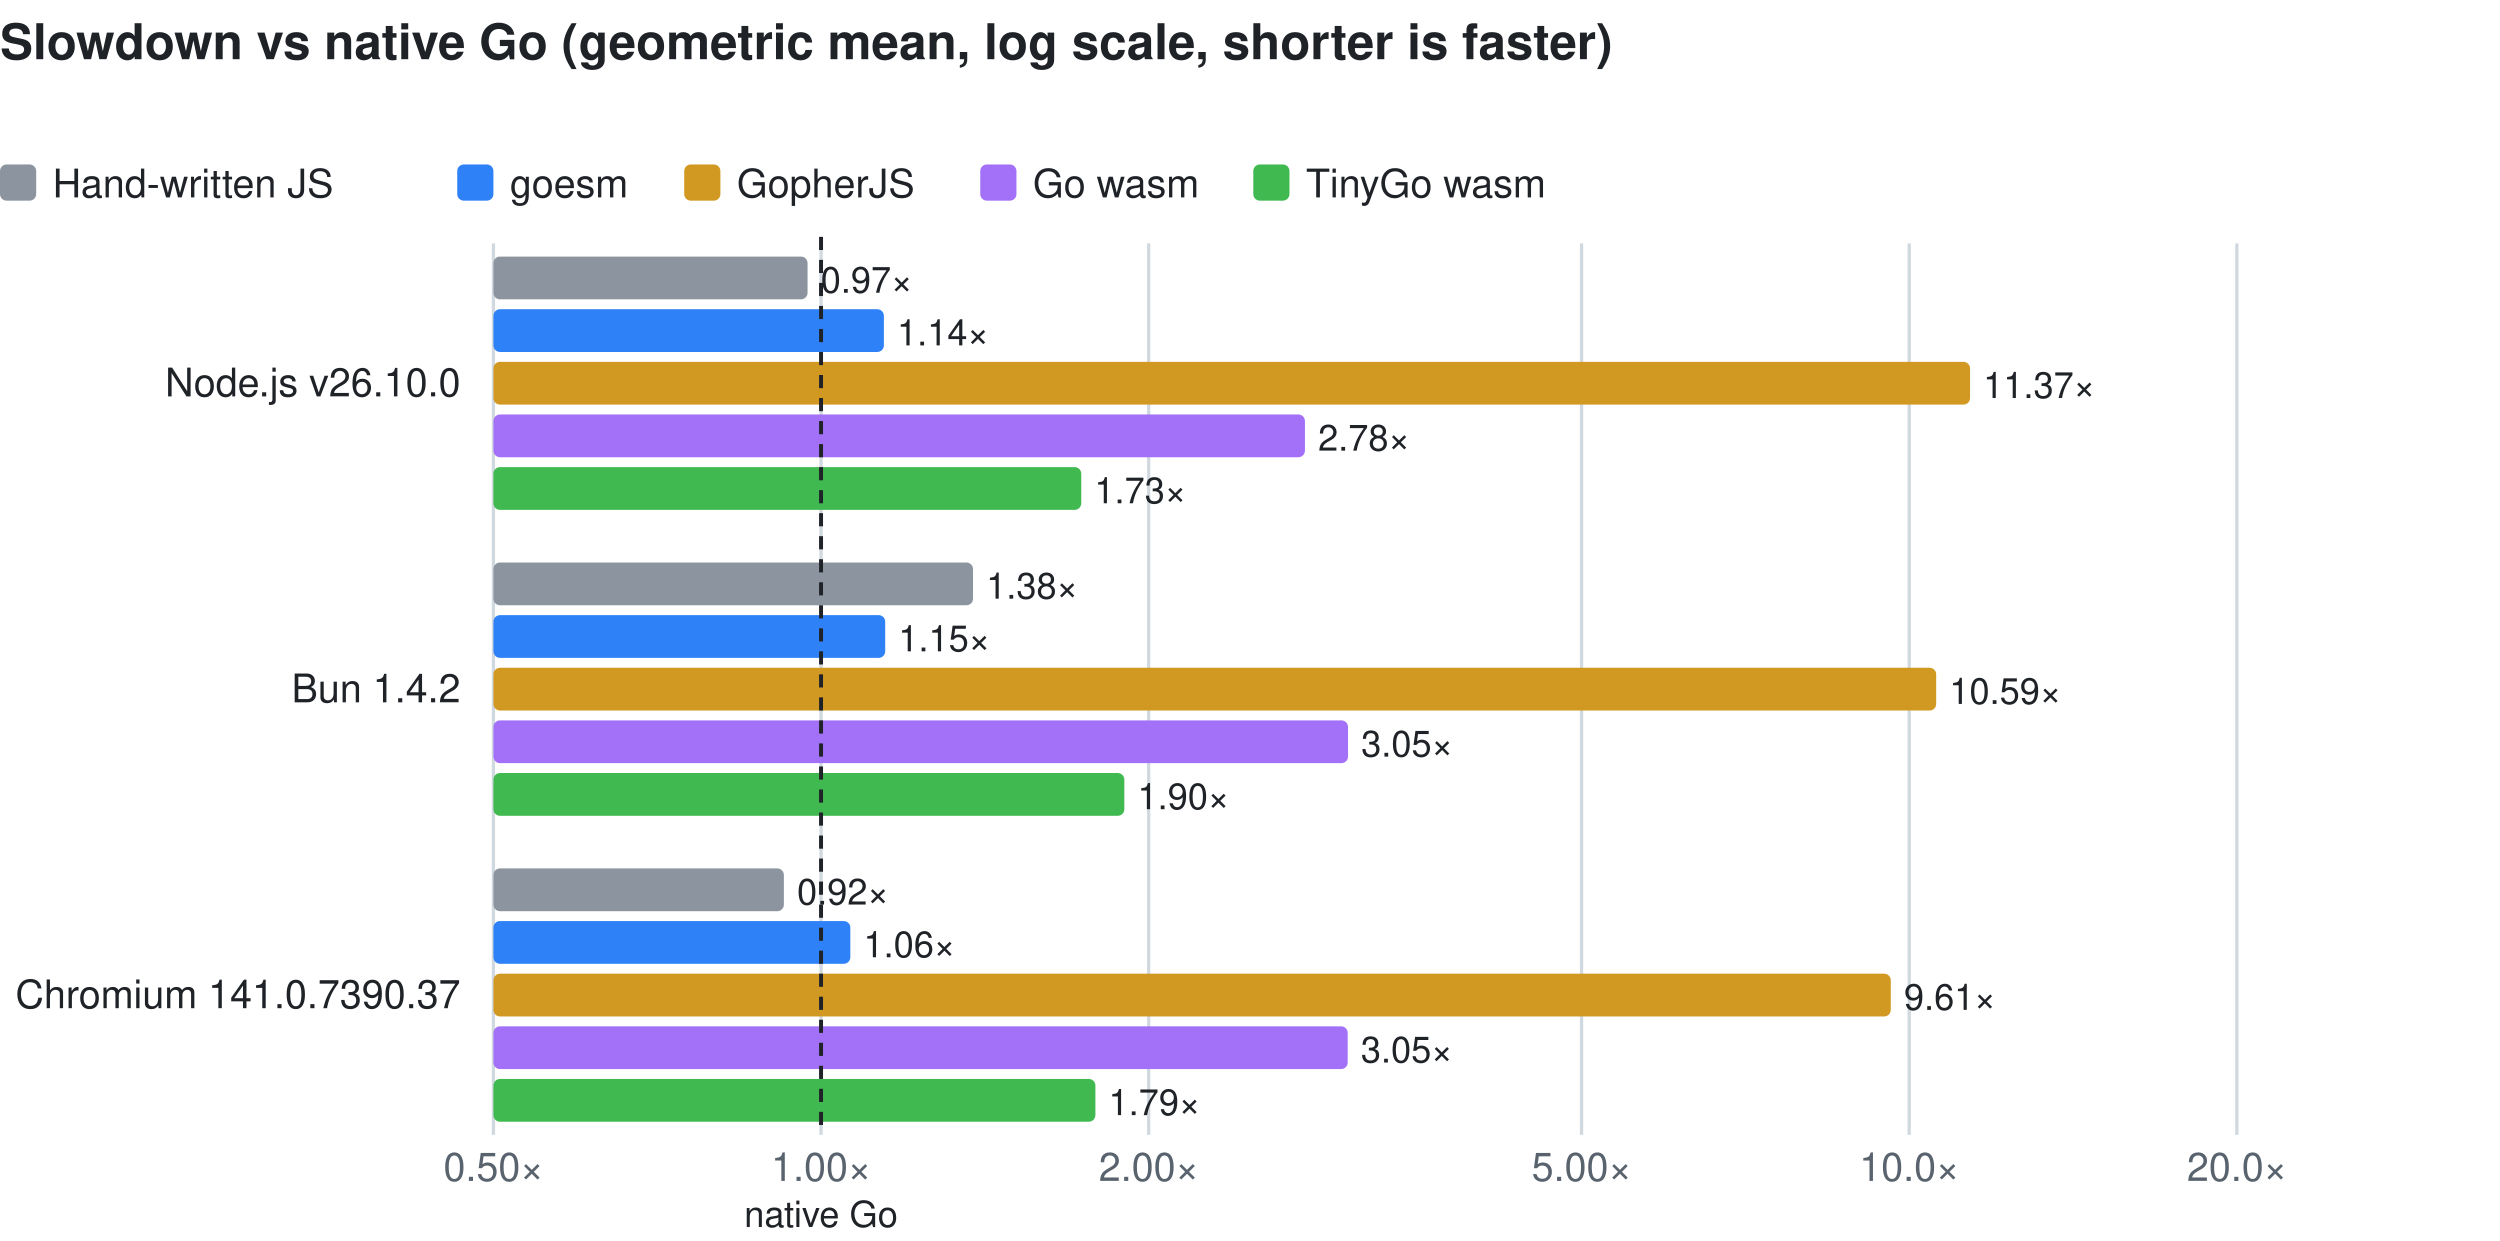
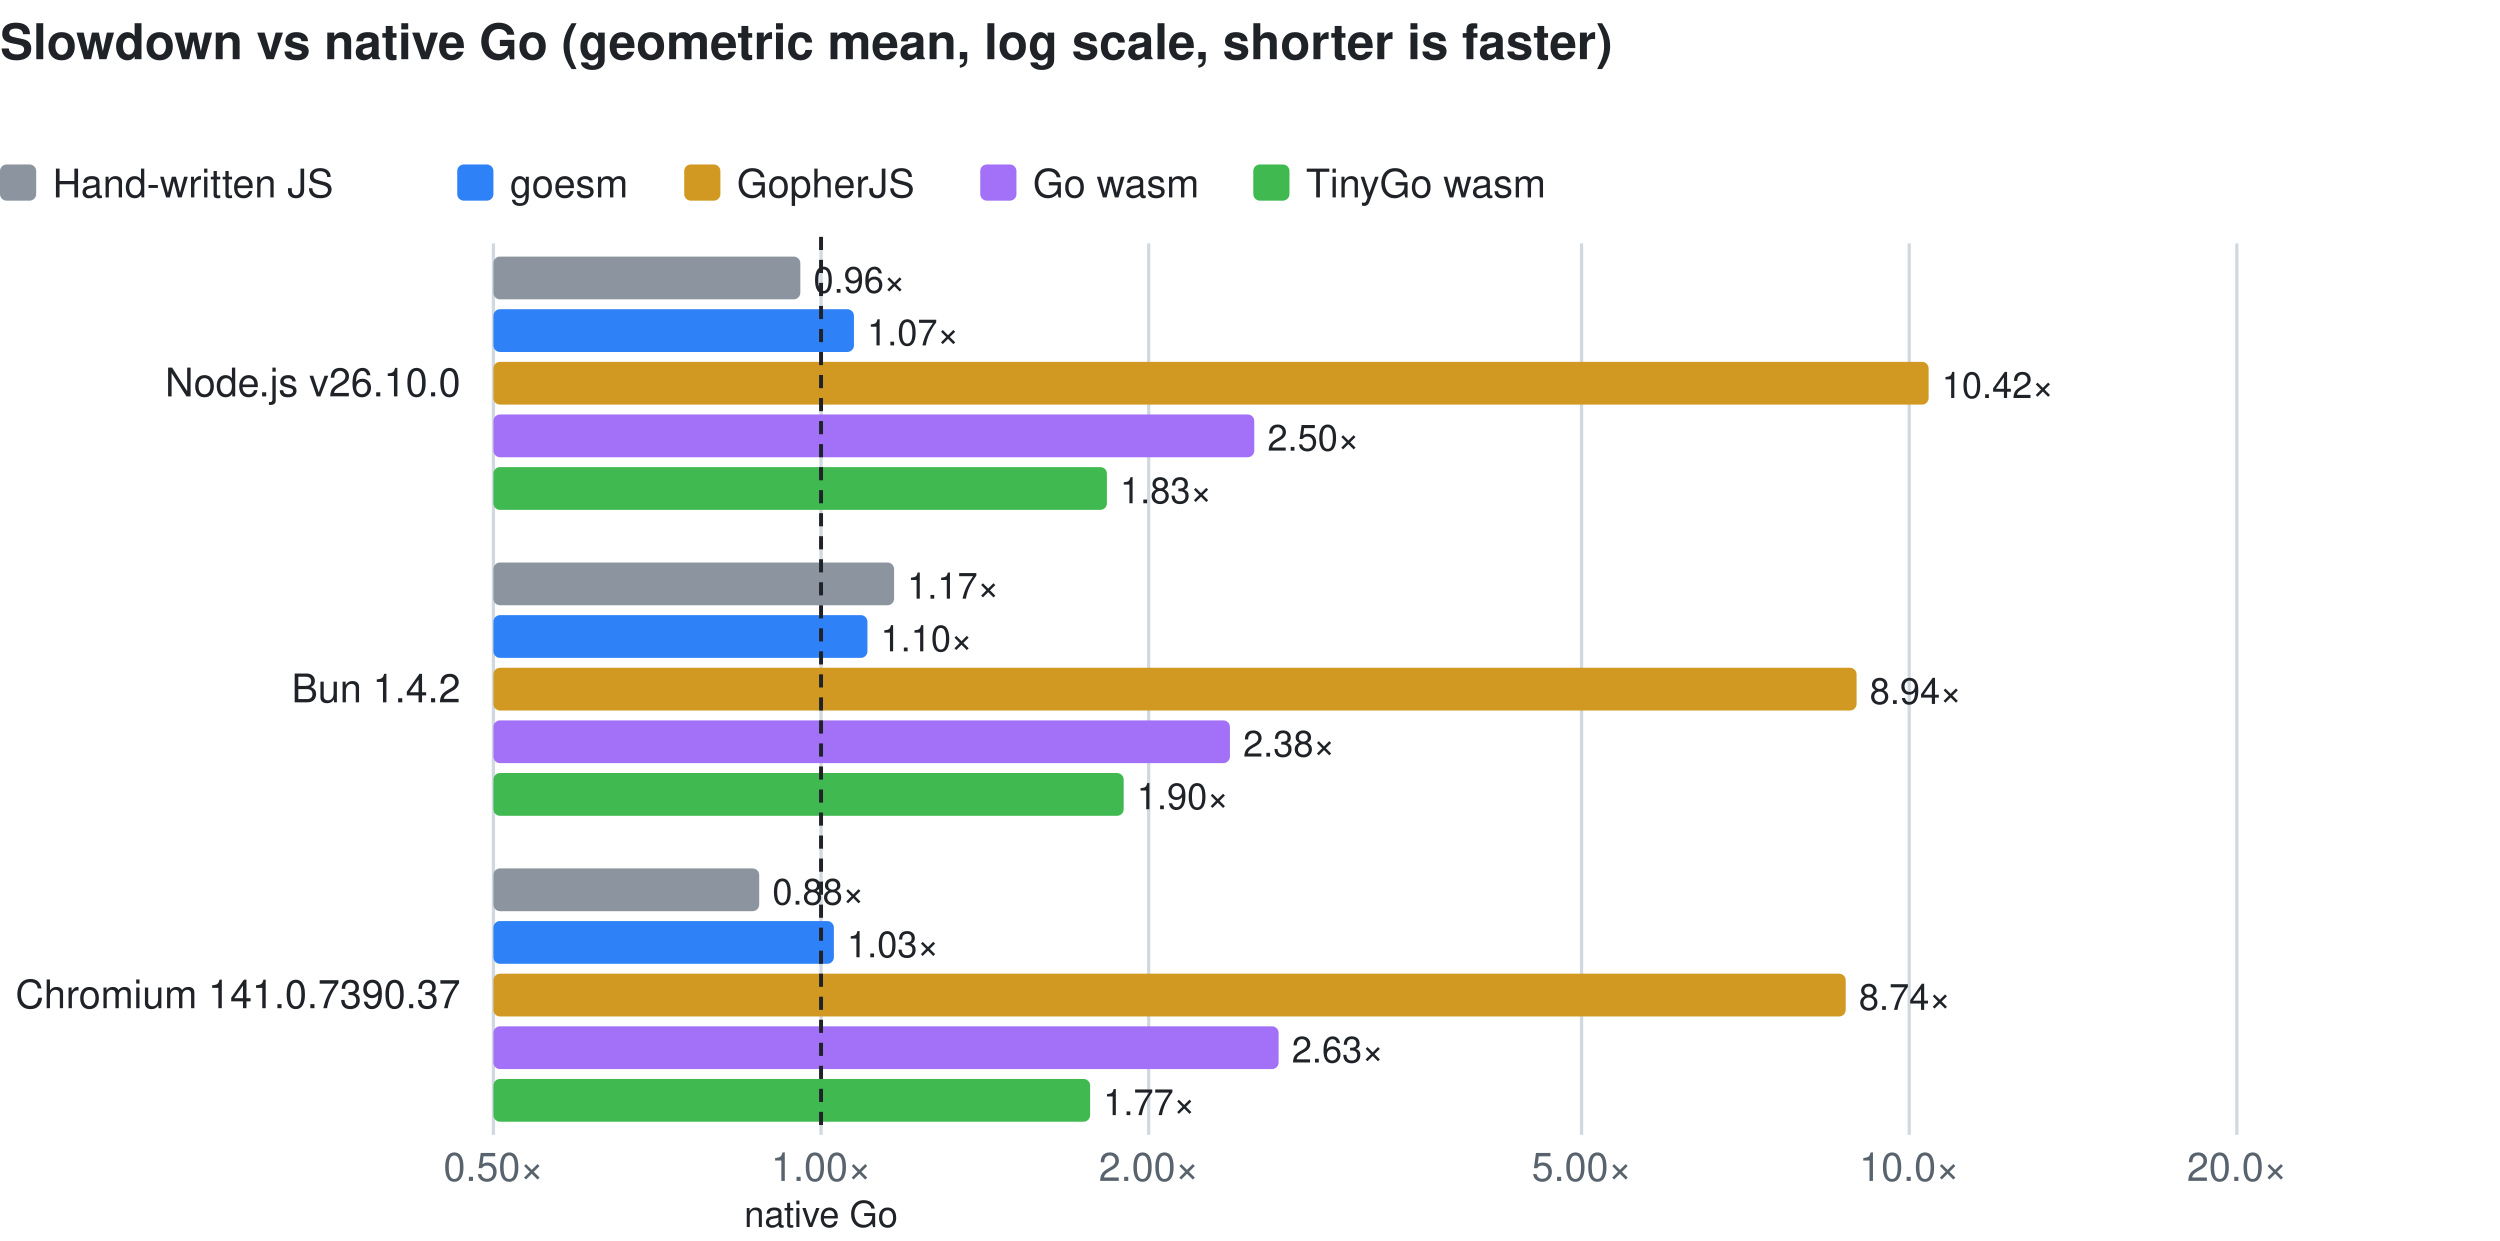
<svg xmlns="http://www.w3.org/2000/svg" width="760" height="377" viewBox="0 0 760 377" font-family="-apple-system, 'Segoe UI', Helvetica, Arial, 'Hiragino Sans', 'Noto Sans CJK JP', 'Yu Gothic', sans-serif" font-size="12">
  <style>.t{fill:#1f2328}.m{fill:#59636e}.g{stroke:#d1d9e0}.r{stroke:#1f2328}@media (prefers-color-scheme:dark){.t{fill:#f0f6fc}.m{fill:#9198a1}.g{stroke:#3d444d}.r{stroke:#f0f6fc}}</style>
  <text class="t" x="0" y="18" font-size="15" font-weight="600">Slowdown vs native Go (geometric mean, log scale, shorter is faster)</text>
  <rect x="0" y="50" width="11" height="11" rx="2" fill="#8c959f" />
  <text class="t" x="16" y="60">Hand-written JS</text>
  <rect x="139" y="50" width="11" height="11" rx="2" fill="#2f81f7" />
  <text class="t" x="155" y="60">goesm</text>
  <rect x="208" y="50" width="11" height="11" rx="2" fill="#d29922" />
  <text class="t" x="224" y="60">GopherJS</text>
  <rect x="298" y="50" width="11" height="11" rx="2" fill="#a371f7" />
  <text class="t" x="314" y="60">Go wasm</text>
  <rect x="381" y="50" width="11" height="11" rx="2" fill="#3fb950" />
  <text class="t" x="397" y="60">TinyGo wasm</text>
  <line class="g" x1="150.0" y1="74" x2="150.0" y2="345" />
  <text class="m" x="150.0" y="359" text-anchor="middle">0.50×</text>
  <line class="g" x1="249.6" y1="74" x2="249.6" y2="345" />
  <text class="m" x="249.6" y="359" text-anchor="middle">1.00×</text>
  <line class="g" x1="349.2" y1="74" x2="349.2" y2="345" />
  <text class="m" x="349.2" y="359" text-anchor="middle">2.00×</text>
  <line class="g" x1="480.8" y1="74" x2="480.8" y2="345" />
  <text class="m" x="480.8" y="359" text-anchor="middle">5.00×</text>
  <line class="g" x1="580.4" y1="74" x2="580.4" y2="345" />
  <text class="m" x="580.4" y="359" text-anchor="middle">10.0×</text>
  <line class="g" x1="680.0" y1="74" x2="680.0" y2="345" />
  <text class="m" x="680.0" y="359" text-anchor="middle">20.0×</text>
  <text class="t" x="140" y="120.5" text-anchor="end">Node.js v26.10.0</text>
-   <rect x="150" y="78" width="95.5" height="13" rx="2" fill="#8c959f" />
-   <text class="t" x="249.5" y="89" font-size="11">0.97×</text>
-   <rect x="150" y="94" width="118.7" height="13" rx="2" fill="#2f81f7" />
-   <text class="t" x="272.7" y="105" font-size="11">1.14×</text>
-   <rect x="150" y="110" width="448.9" height="13" rx="2" fill="#d29922" />
-   <text class="t" x="602.9" y="121" font-size="11">11.37×</text>
-   <rect x="150" y="126" width="246.7" height="13" rx="2" fill="#a371f7" />
-   <text class="t" x="400.7" y="137" font-size="11">2.78×</text>
-   <rect x="150" y="142" width="178.7" height="13" rx="2" fill="#3fb950" />
-   <text class="t" x="332.7" y="153" font-size="11">1.73×</text>
+   <rect x="150" y="78" width="93.3" height="13" rx="2" fill="#8c959f" />
+   <text class="t" x="247.3" y="89" font-size="11">0.96×</text>
+   <rect x="150" y="94" width="109.6" height="13" rx="2" fill="#2f81f7" />
+   <text class="t" x="263.6" y="105" font-size="11">1.07×</text>
+   <rect x="150" y="110" width="436.3" height="13" rx="2" fill="#d29922" />
+   <text class="t" x="590.3" y="121" font-size="11">10.42×</text>
+   <rect x="150" y="126" width="231.3" height="13" rx="2" fill="#a371f7" />
+   <text class="t" x="385.3" y="137" font-size="11">2.50×</text>
+   <rect x="150" y="142" width="186.5" height="13" rx="2" fill="#3fb950" />
+   <text class="t" x="340.5" y="153" font-size="11">1.83×</text>
  <text class="t" x="140" y="213.5" text-anchor="end">Bun 1.4.2</text>
-   <rect x="150" y="171" width="145.8" height="13" rx="2" fill="#8c959f" />
-   <text class="t" x="299.8" y="182" font-size="11">1.38×</text>
-   <rect x="150" y="187" width="119.1" height="13" rx="2" fill="#2f81f7" />
-   <text class="t" x="273.1" y="198" font-size="11">1.15×</text>
-   <rect x="150" y="203" width="438.6" height="13" rx="2" fill="#d29922" />
-   <text class="t" x="592.6" y="214" font-size="11">10.59×</text>
-   <rect x="150" y="219" width="259.8" height="13" rx="2" fill="#a371f7" />
-   <text class="t" x="413.8" y="230" font-size="11">3.05×</text>
-   <rect x="150" y="235" width="191.8" height="13" rx="2" fill="#3fb950" />
-   <text class="t" x="345.8" y="246" font-size="11">1.90×</text>
+   <rect x="150" y="171" width="121.8" height="13" rx="2" fill="#8c959f" />
+   <text class="t" x="275.8" y="182" font-size="11">1.17×</text>
+   <rect x="150" y="187" width="113.7" height="13" rx="2" fill="#2f81f7" />
+   <text class="t" x="267.7" y="198" font-size="11">1.10×</text>
+   <rect x="150" y="203" width="414.4" height="13" rx="2" fill="#d29922" />
+   <text class="t" x="568.4" y="214" font-size="11">8.94×</text>
+   <rect x="150" y="219" width="223.9" height="13" rx="2" fill="#a371f7" />
+   <text class="t" x="377.9" y="230" font-size="11">2.38×</text>
+   <rect x="150" y="235" width="191.6" height="13" rx="2" fill="#3fb950" />
+   <text class="t" x="345.6" y="246" font-size="11">1.90×</text>
  <text class="t" x="140" y="306.5" text-anchor="end">Chromium 141.0.7390.37</text>
-   <rect x="150" y="264" width="88.3" height="13" rx="2" fill="#8c959f" />
-   <text class="t" x="242.3" y="275" font-size="11">0.92×</text>
-   <rect x="150" y="280" width="108.5" height="13" rx="2" fill="#2f81f7" />
-   <text class="t" x="262.5" y="291" font-size="11">1.06×</text>
-   <rect x="150" y="296" width="424.8" height="13" rx="2" fill="#d29922" />
-   <text class="t" x="578.8" y="307" font-size="11">9.61×</text>
-   <rect x="150" y="312" width="259.7" height="13" rx="2" fill="#a371f7" />
-   <text class="t" x="413.7" y="323" font-size="11">3.05×</text>
-   <rect x="150" y="328" width="183.0" height="13" rx="2" fill="#3fb950" />
-   <text class="t" x="337.0" y="339" font-size="11">1.79×</text>
+   <rect x="150" y="264" width="80.8" height="13" rx="2" fill="#8c959f" />
+   <text class="t" x="234.8" y="275" font-size="11">0.88×</text>
+   <rect x="150" y="280" width="103.5" height="13" rx="2" fill="#2f81f7" />
+   <text class="t" x="257.5" y="291" font-size="11">1.03×</text>
+   <rect x="150" y="296" width="411.1" height="13" rx="2" fill="#d29922" />
+   <text class="t" x="565.1" y="307" font-size="11">8.74×</text>
+   <rect x="150" y="312" width="238.7" height="13" rx="2" fill="#a371f7" />
+   <text class="t" x="392.7" y="323" font-size="11">2.63×</text>
+   <rect x="150" y="328" width="181.4" height="13" rx="2" fill="#3fb950" />
+   <text class="t" x="335.4" y="339" font-size="11">1.77×</text>
  <line class="r" x1="249.6" y1="72" x2="249.6" y2="345" stroke-dasharray="4 3" stroke-width="1.2" />
  <text class="t" x="249.6" y="373" text-anchor="middle" font-size="11">native Go</text>
</svg>
